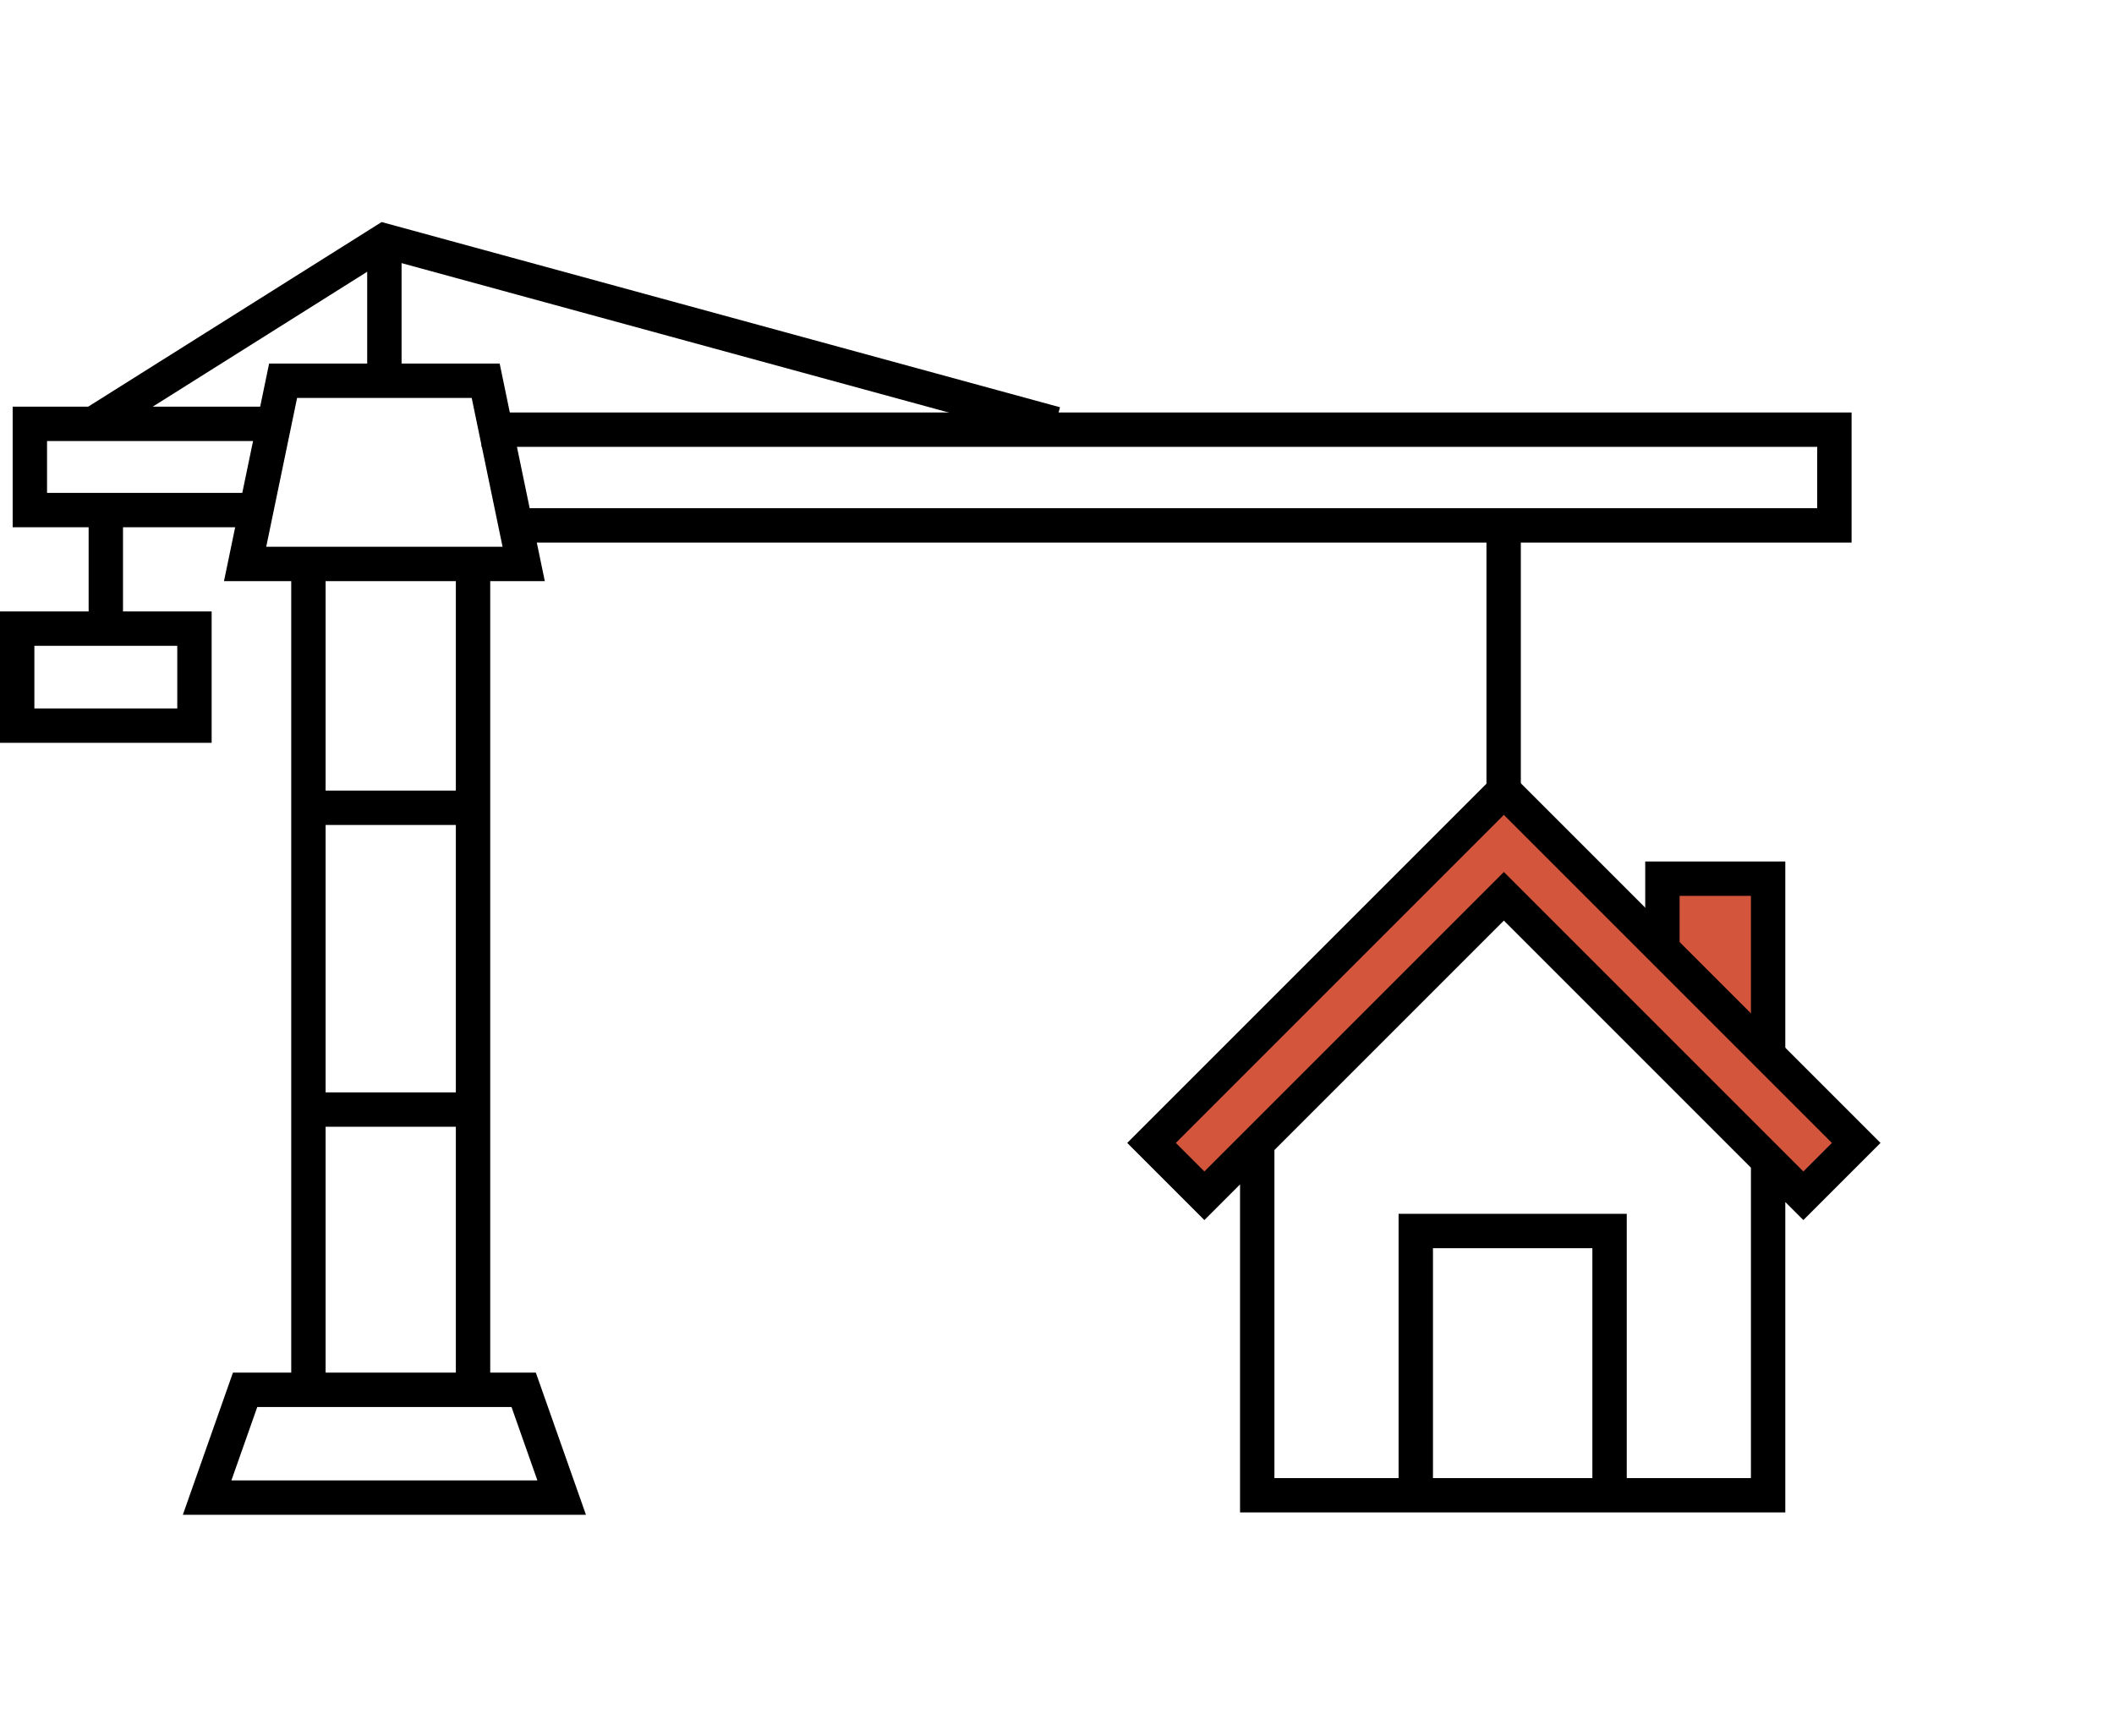
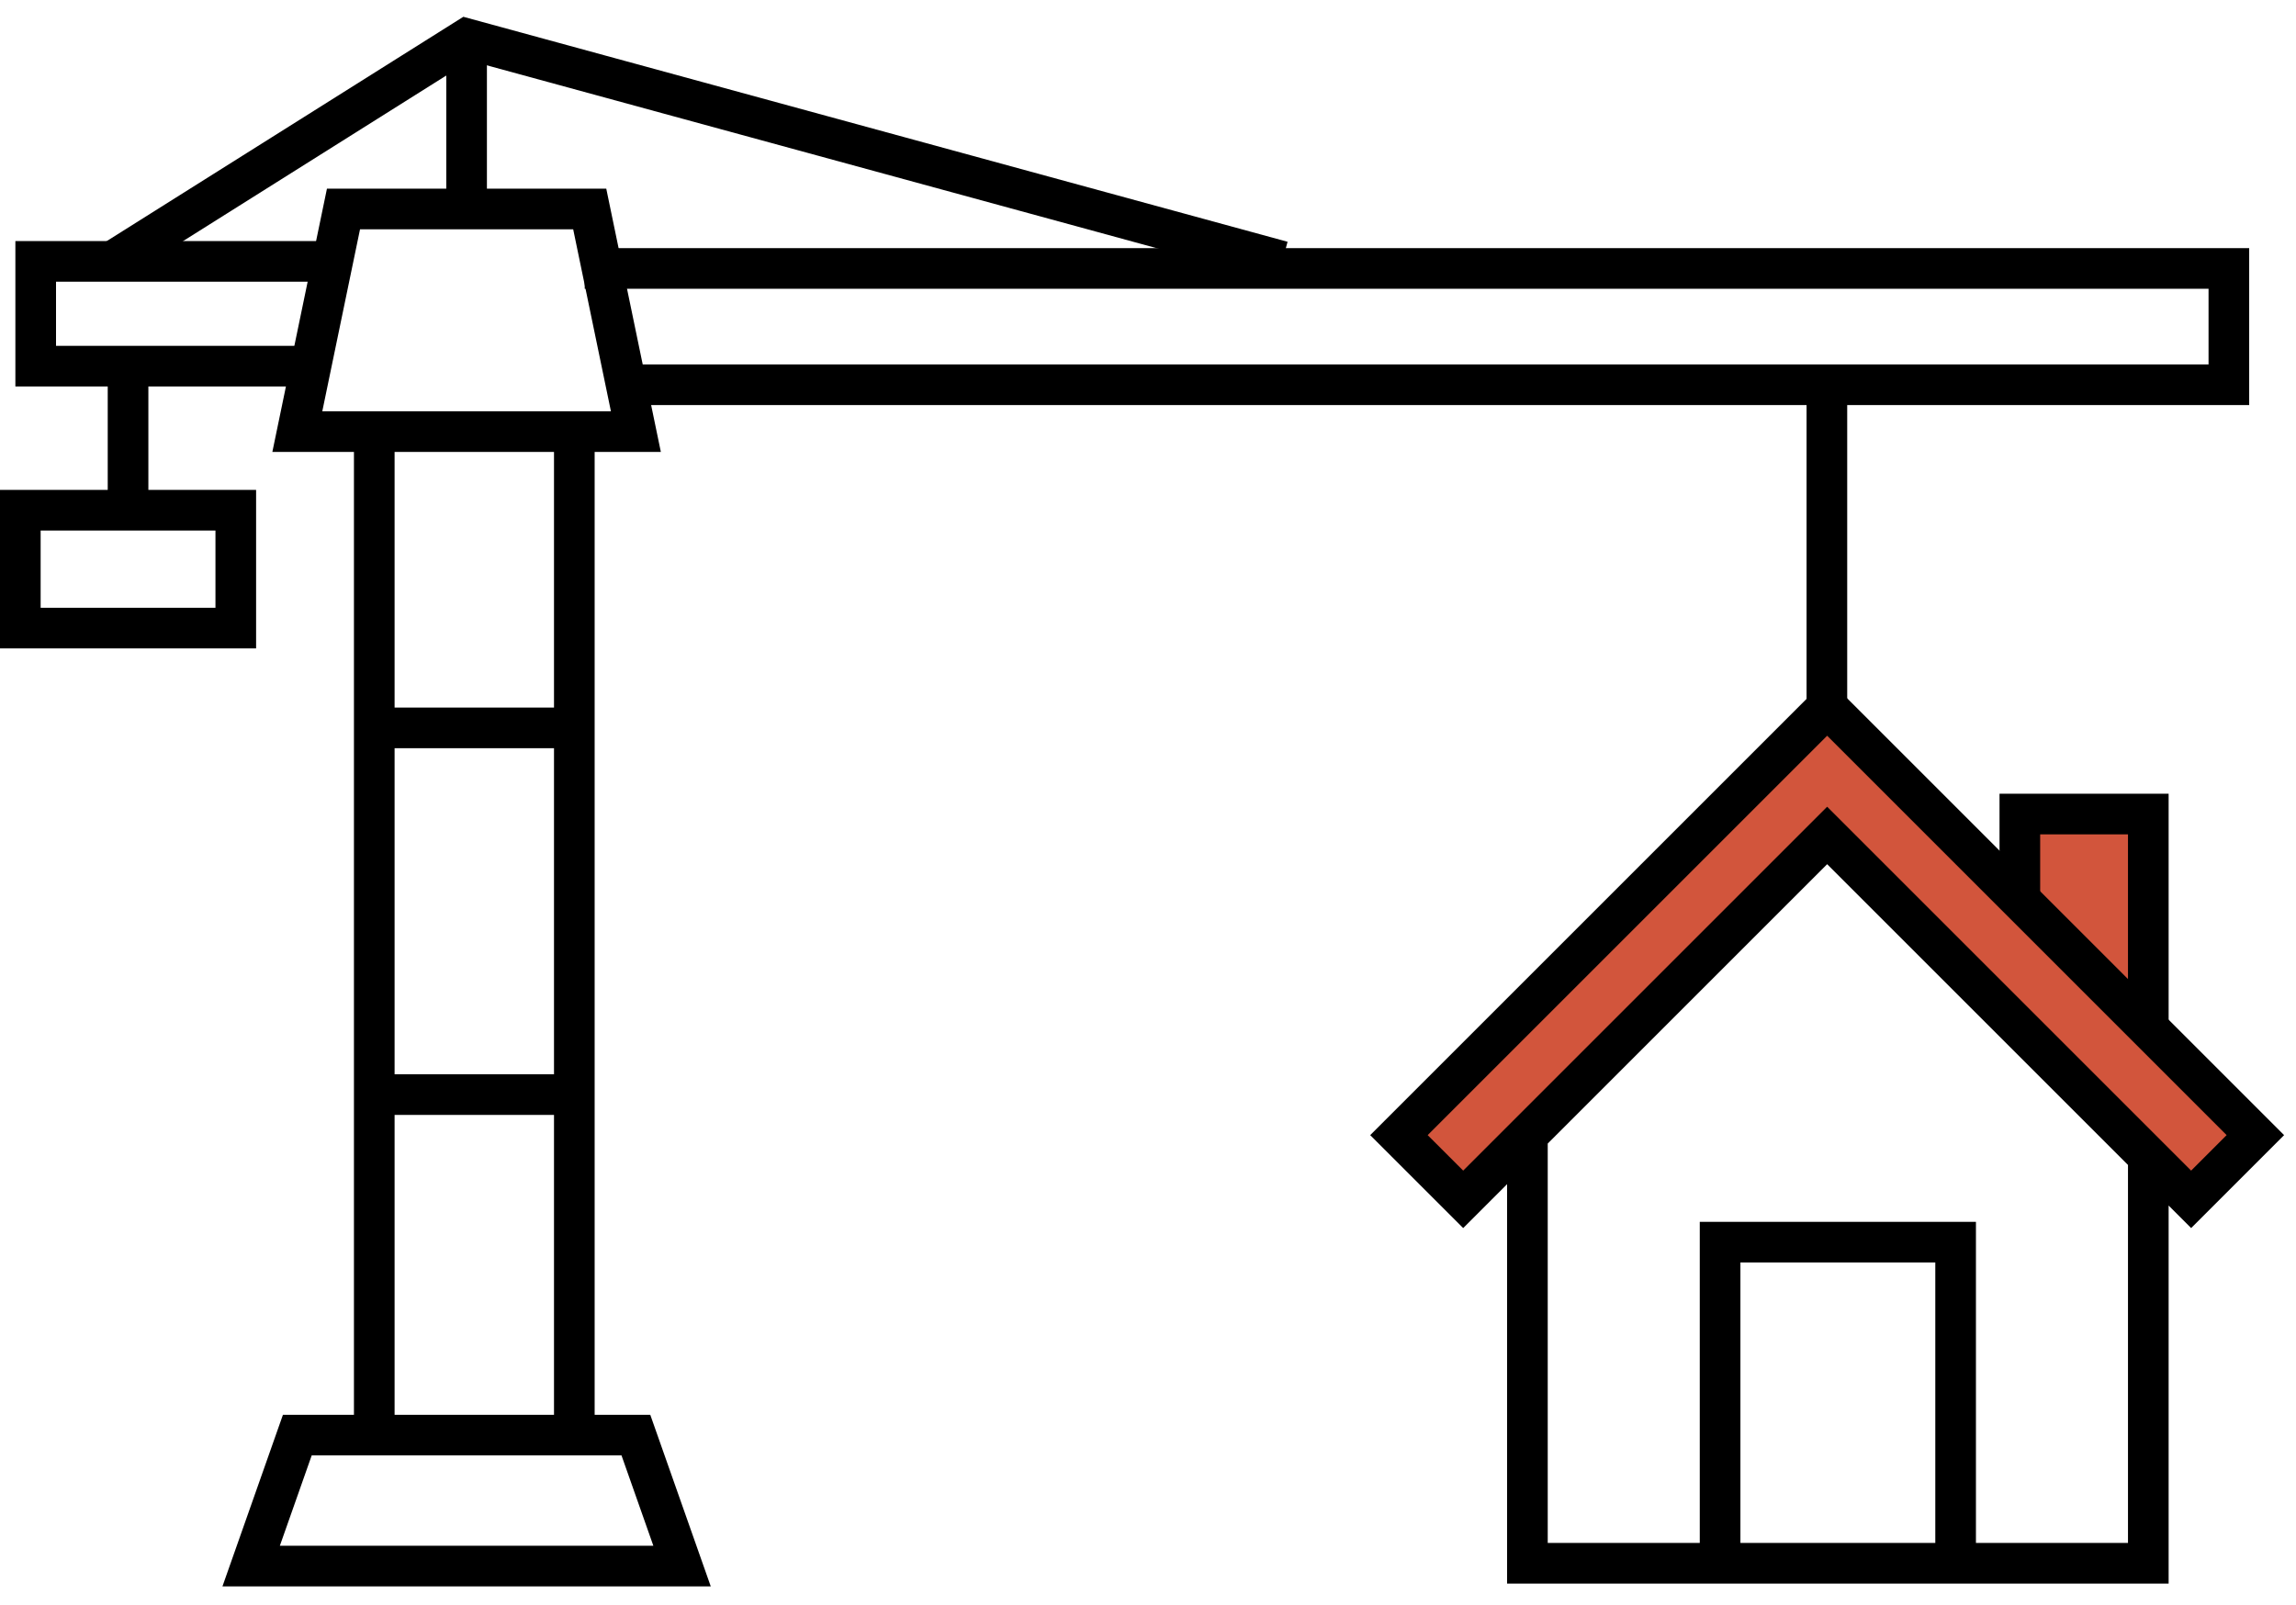
- <svg xmlns="http://www.w3.org/2000/svg" width="123" height="101" viewBox="0 0 123 101" fill="none">
-   <path d="M88 46L67 66.5L70 69.27L88 52.649L105.5 69.27L108 66.5L103 60.959V50.986H96.5V54.311L88 46Z" fill="#D2553C" />
-   <path d="M73.15 66.5V87H102.875V67.525M102.875 67.525L104.925 69.575L108 66.5L87.5 46L67 66.5L70.075 69.575L87.5 52.15L102.875 67.525Z" stroke="black" stroke-width="2" />
-   <path d="M96.725 55.225V51.125H102.875V61.375" stroke="black" stroke-width="2" />
-   <path d="M82.375 87V71.625H93.65V87" stroke="black" stroke-width="2" />
-   <path d="M12.051 87.136H32.68L30.469 80.865H14.261L12.051 87.136Z" stroke="black" stroke-width="2" />
-   <path d="M17.945 80.864V33.5" stroke="black" stroke-width="2" />
-   <path d="M27.523 80.864V33.5" stroke="black" stroke-width="2" />
-   <path d="M14.261 32.814H30.47L28.259 22.153H16.472L14.261 32.814Z" stroke="black" stroke-width="2" />
-   <path d="M15.735 24.661H1.737V29.678H14.261" stroke="black" stroke-width="2" />
-   <path d="M28.02 25H106.732V30.569H87.487M30 30.569H87.487M87.487 30.569V40.627V46" stroke="black" stroke-width="2" />
-   <path d="M5.42 24.661L22.365 14L61.412 24.661" stroke="black" stroke-width="2" />
-   <path d="M22.365 14V22.152" stroke="black" stroke-width="2" />
-   <path d="M18.682 64.559H26.786" stroke="black" stroke-width="2" />
-   <path d="M18.682 47H26.786" stroke="black" stroke-width="2" />
-   <path d="M6.157 30.305V36.576M6.157 36.576H11.314V42.22H1V36.576H6.157Z" stroke="black" stroke-width="2" />
+ <svg xmlns="http://www.w3.org/2000/svg" width="113" height="79" viewBox="0 0 113 79" fill="none">
+   <path d="M12.361 77.093H33.568L31.296 70.646H14.633L12.361 77.093Z" stroke="black" stroke-width="2" />
+   <path d="M18.42 70.646V21.954" stroke="black" stroke-width="2" />
+   <path d="M28.266 70.646V21.954" stroke="black" stroke-width="2" />
+   <path d="M14.633 21.248H31.296L29.024 10.288H16.905L14.633 21.248Z" stroke="black" stroke-width="2" />
+   <path d="M16.148 12.867H1.757V18.025H14.633" stroke="black" stroke-width="2" />
+   <path d="M28.778 13.215H109.696V18.94H89.912M30.813 18.94H89.912M89.912 18.94V29.28V34.804" stroke="black" stroke-width="2" />
+   <path d="M5.544 12.867L22.964 1.907L63.106 12.867" stroke="black" stroke-width="2" />
+   <path d="M22.964 1.907V10.288" stroke="black" stroke-width="2" />
+   <path d="M19.177 53.884H27.509" stroke="black" stroke-width="2" />
+   <path d="M19.177 35.832H27.509" stroke="black" stroke-width="2" />
+   <path d="M6.302 18.669V25.116M6.302 25.116H11.604V30.919H1V25.116H6.302Z" stroke="black" stroke-width="2" />
+   <path d="M90.439 34.804L68.85 55.879L71.935 58.727L90.439 41.639L108.43 58.727L111 55.879L105.86 50.183V39.93H99.178V43.348L90.439 34.804Z" fill="#D2553C" />
+   <path d="M75.173 55.879V76.954H105.731V56.933M105.731 56.933L107.839 59.04L111 55.879L89.925 34.804L68.85 55.879L72.012 59.04L89.925 41.127L105.731 56.933Z" stroke="black" stroke-width="2" />
+   <path d="M99.409 44.288V40.073H105.731V50.61" stroke="black" stroke-width="2" />
+   <path d="M84.656 76.954V61.148H96.248V76.954" stroke="black" stroke-width="2" />
</svg>
